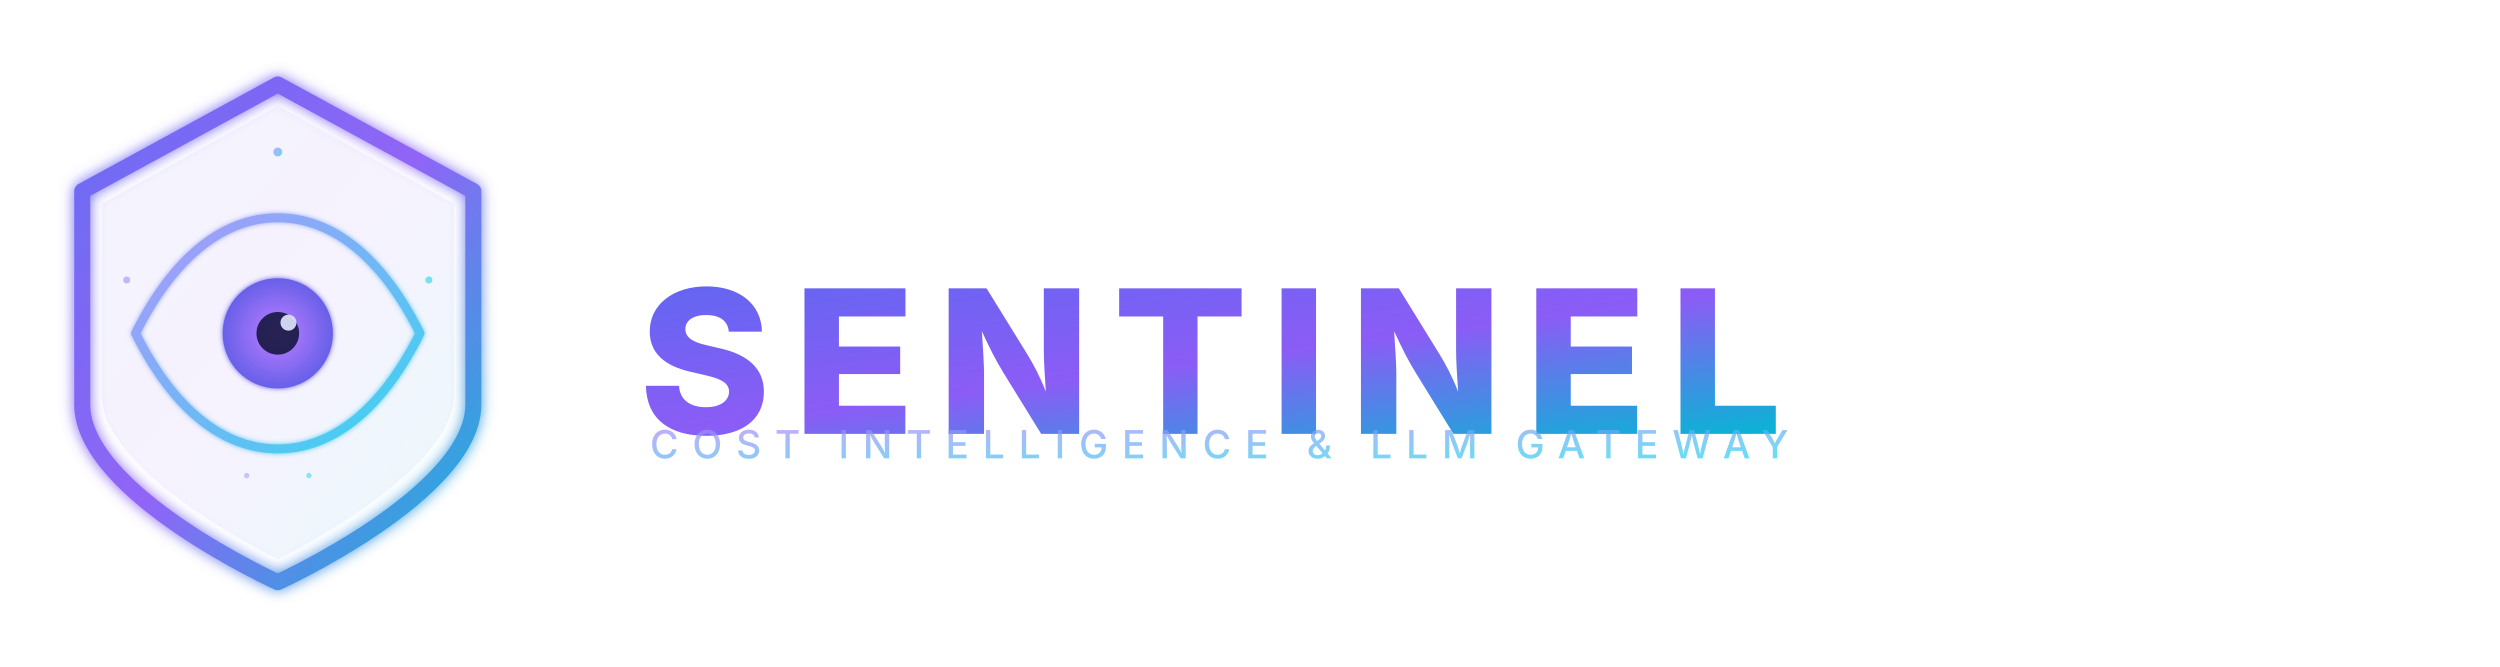
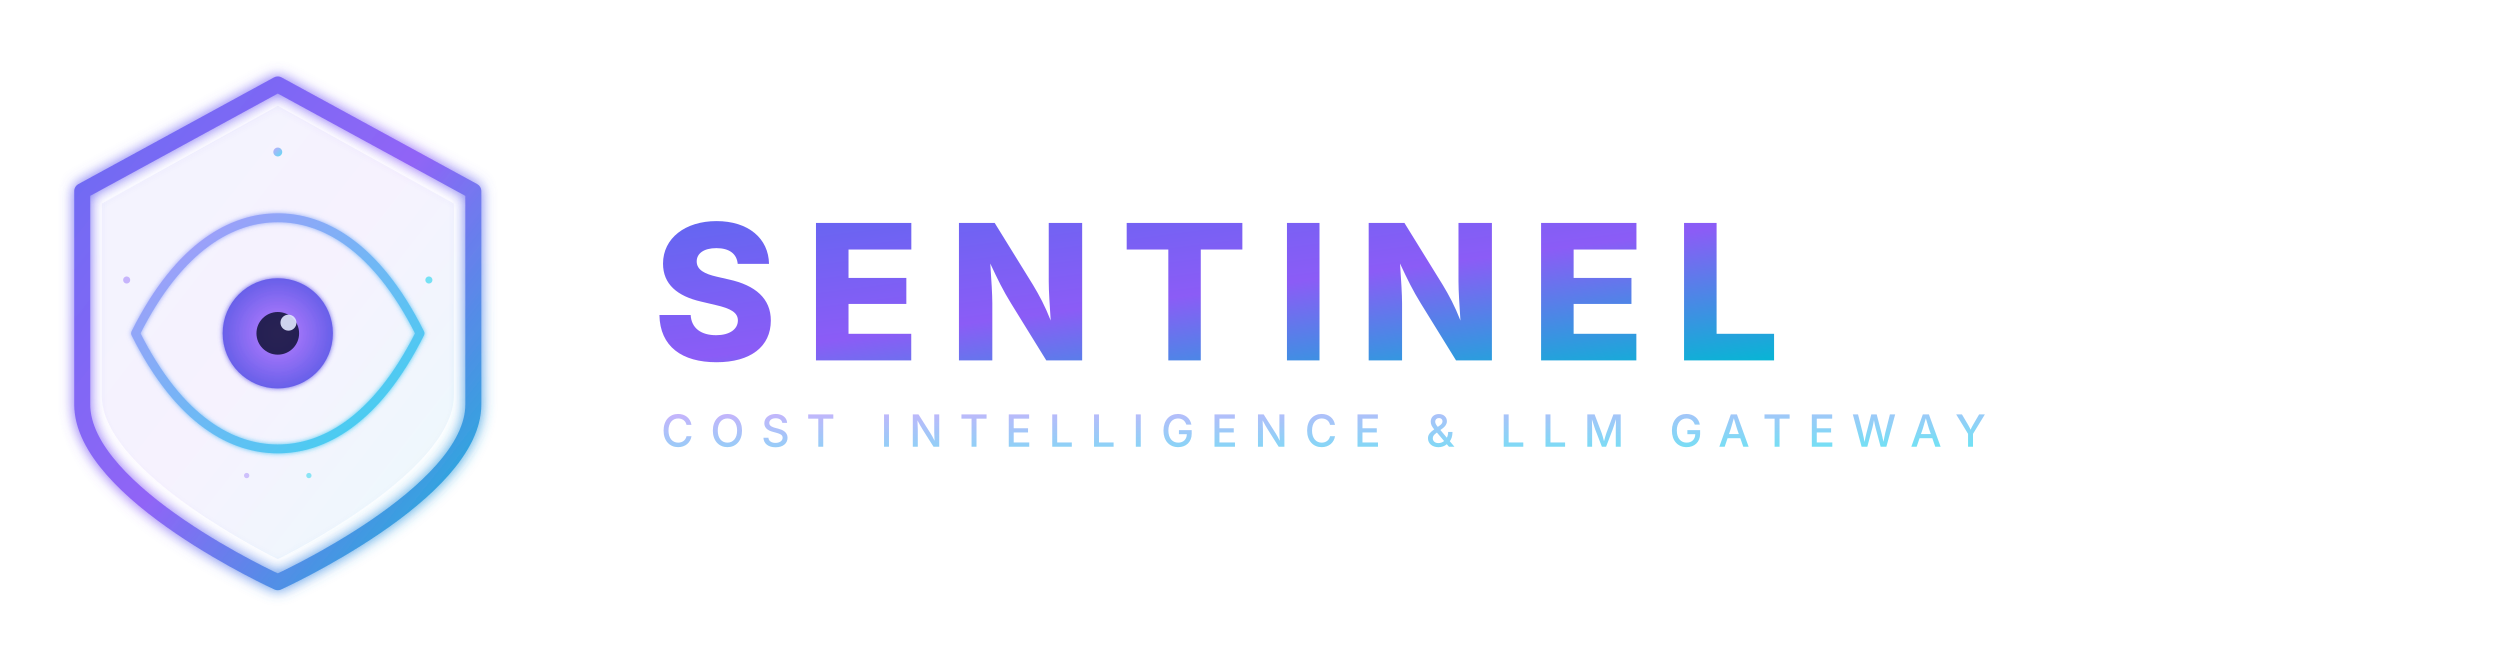
<svg xmlns="http://www.w3.org/2000/svg" viewBox="0 0 900 240" width="100%" height="100%">
  <defs>
    <linearGradient id="primaryGrad" x1="0%" y1="0%" x2="100%" y2="100%">
      <stop offset="0%" stop-color="#6366f1" />
      <stop offset="50%" stop-color="#8b5cf6" />
      <stop offset="100%" stop-color="#06b6d4" />
    </linearGradient>
    <linearGradient id="innerGrad" x1="0%" y1="0%" x2="100%" y2="100%">
      <stop offset="0%" stop-color="#a78bfa" />
      <stop offset="100%" stop-color="#22d3ee" />
    </linearGradient>
    <radialGradient id="irisGrad" cx="50%" cy="50%" r="50%">
      <stop offset="0%" stop-color="#f0abfc" />
      <stop offset="40%" stop-color="#8b5cf6" />
      <stop offset="100%" stop-color="#4f46e5" />
    </radialGradient>
    <filter id="glow" x="-20%" y="-20%" width="140%" height="140%">
      <feGaussianBlur stdDeviation="3" result="blur" />
      <feMerge>
        <feMergeNode in="blur" />
        <feMergeNode in="SourceGraphic" />
      </feMerge>
    </filter>
    <filter id="ambientGlow" x="-30%" y="-30%" width="160%" height="160%">
      <feGaussianBlur stdDeviation="8" result="blur" />
      <feMerge>
        <feMergeNode in="blur" />
        <feMergeNode in="SourceGraphic" />
      </feMerge>
    </filter>
  </defs>
  <g transform="translate(100, 120) scale(0.32)">
    <path d="M 0,-280               L 220,-160               L 220,80               C 220,180 0,280 0,280               C 0,280 -220,180 -220,80               L -220,-160               Z" fill="none" stroke="url(#primaryGrad)" stroke-width="18" stroke-linejoin="round" filter="url(#ambientGlow)" opacity="0.95" />
    <path d="M 0,-256               L 198,-146               L 198,70               C 198,158 0,254 0,254               C 0,254 -198,158 -198,70               L -198,-146               Z" fill="url(#primaryGrad)" opacity="0.08" />
    <path d="M -160,0               C -110,-100 -50,-130 0,-130               C 50,-130 110,-100 160,0               C 110,100 50,130 0,130               C -50,130 -110,100 -160,0 Z" fill="none" stroke="url(#innerGrad)" stroke-width="10" stroke-linejoin="round" filter="url(#glow)" opacity="0.9" />
    <circle cx="0" cy="0" r="62" fill="url(#irisGrad)" opacity="0.85" filter="url(#glow)" />
    <circle cx="0" cy="0" r="24" fill="#1e1b4b" opacity="0.95" />
    <circle cx="12" cy="-12" r="9" fill="#e0e7ff" opacity="0.9" />
    <line x1="-170" y1="-60" x2="-130" y2="-60" stroke="url(#innerGrad)" stroke-width="3" opacity="0.5" stroke-linecap="round" />
    <circle cx="-170" cy="-60" r="4" fill="#a78bfa" opacity="0.6" />
    <line x1="170" y1="-60" x2="130" y2="-60" stroke="url(#innerGrad)" stroke-width="3" opacity="0.5" stroke-linecap="round" />
    <circle cx="170" cy="-60" r="4" fill="#22d3ee" opacity="0.6" />
    <line x1="-35" y1="160" x2="-35" y2="130" stroke="url(#innerGrad)" stroke-width="2" opacity="0.4" stroke-linecap="round" />
    <line x1="35" y1="160" x2="35" y2="130" stroke="url(#innerGrad)" stroke-width="2" opacity="0.4" stroke-linecap="round" />
    <circle cx="-35" cy="160" r="3" fill="#a78bfa" opacity="0.5" />
    <circle cx="35" cy="160" r="3" fill="#22d3ee" opacity="0.5" />
    <line x1="0" y1="-170" x2="0" y2="-200" stroke="url(#innerGrad)" stroke-width="3" opacity="0.5" stroke-linecap="round" />
    <circle cx="0" cy="-204" r="5" fill="url(#innerGrad)" opacity="0.7" />
  </g>
-   <text x="230" y="130" text-anchor="start" dominant-baseline="central" font-family="'Inter', 'Segoe UI', system-ui, sans-serif" font-size="72" font-weight="800" letter-spacing="8" fill="url(#primaryGrad)">SENTINEL</text>
-   <text x="234" y="165" text-anchor="start" font-family="'Inter', 'Segoe UI', system-ui, sans-serif" font-size="14" font-weight="500" letter-spacing="5" fill="url(#innerGrad)" opacity="0.7">COST INTELLIGENCE &amp; LLM GATEWAY</text>
+   <text x="235" y="105" text-anchor="start" dominant-baseline="central" font-family="'Inter', 'Segoe UI', system-ui, sans-serif" font-size="68" font-weight="800" letter-spacing="10" fill="url(#primaryGrad)">SENTINEL</text>
+   <line x1="238" y1="132" x2="810" y2="132" stroke="url(#innerGrad)" stroke-width="1" opacity="0.3" />
+   <text x="238" y="155" text-anchor="start" dominant-baseline="central" font-family="'Inter', 'Segoe UI', system-ui, sans-serif" font-size="16" font-weight="500" letter-spacing="6" fill="url(#innerGrad)" opacity="0.65">COST INTELLIGENCE &amp; LLM GATEWAY</text>
</svg>
